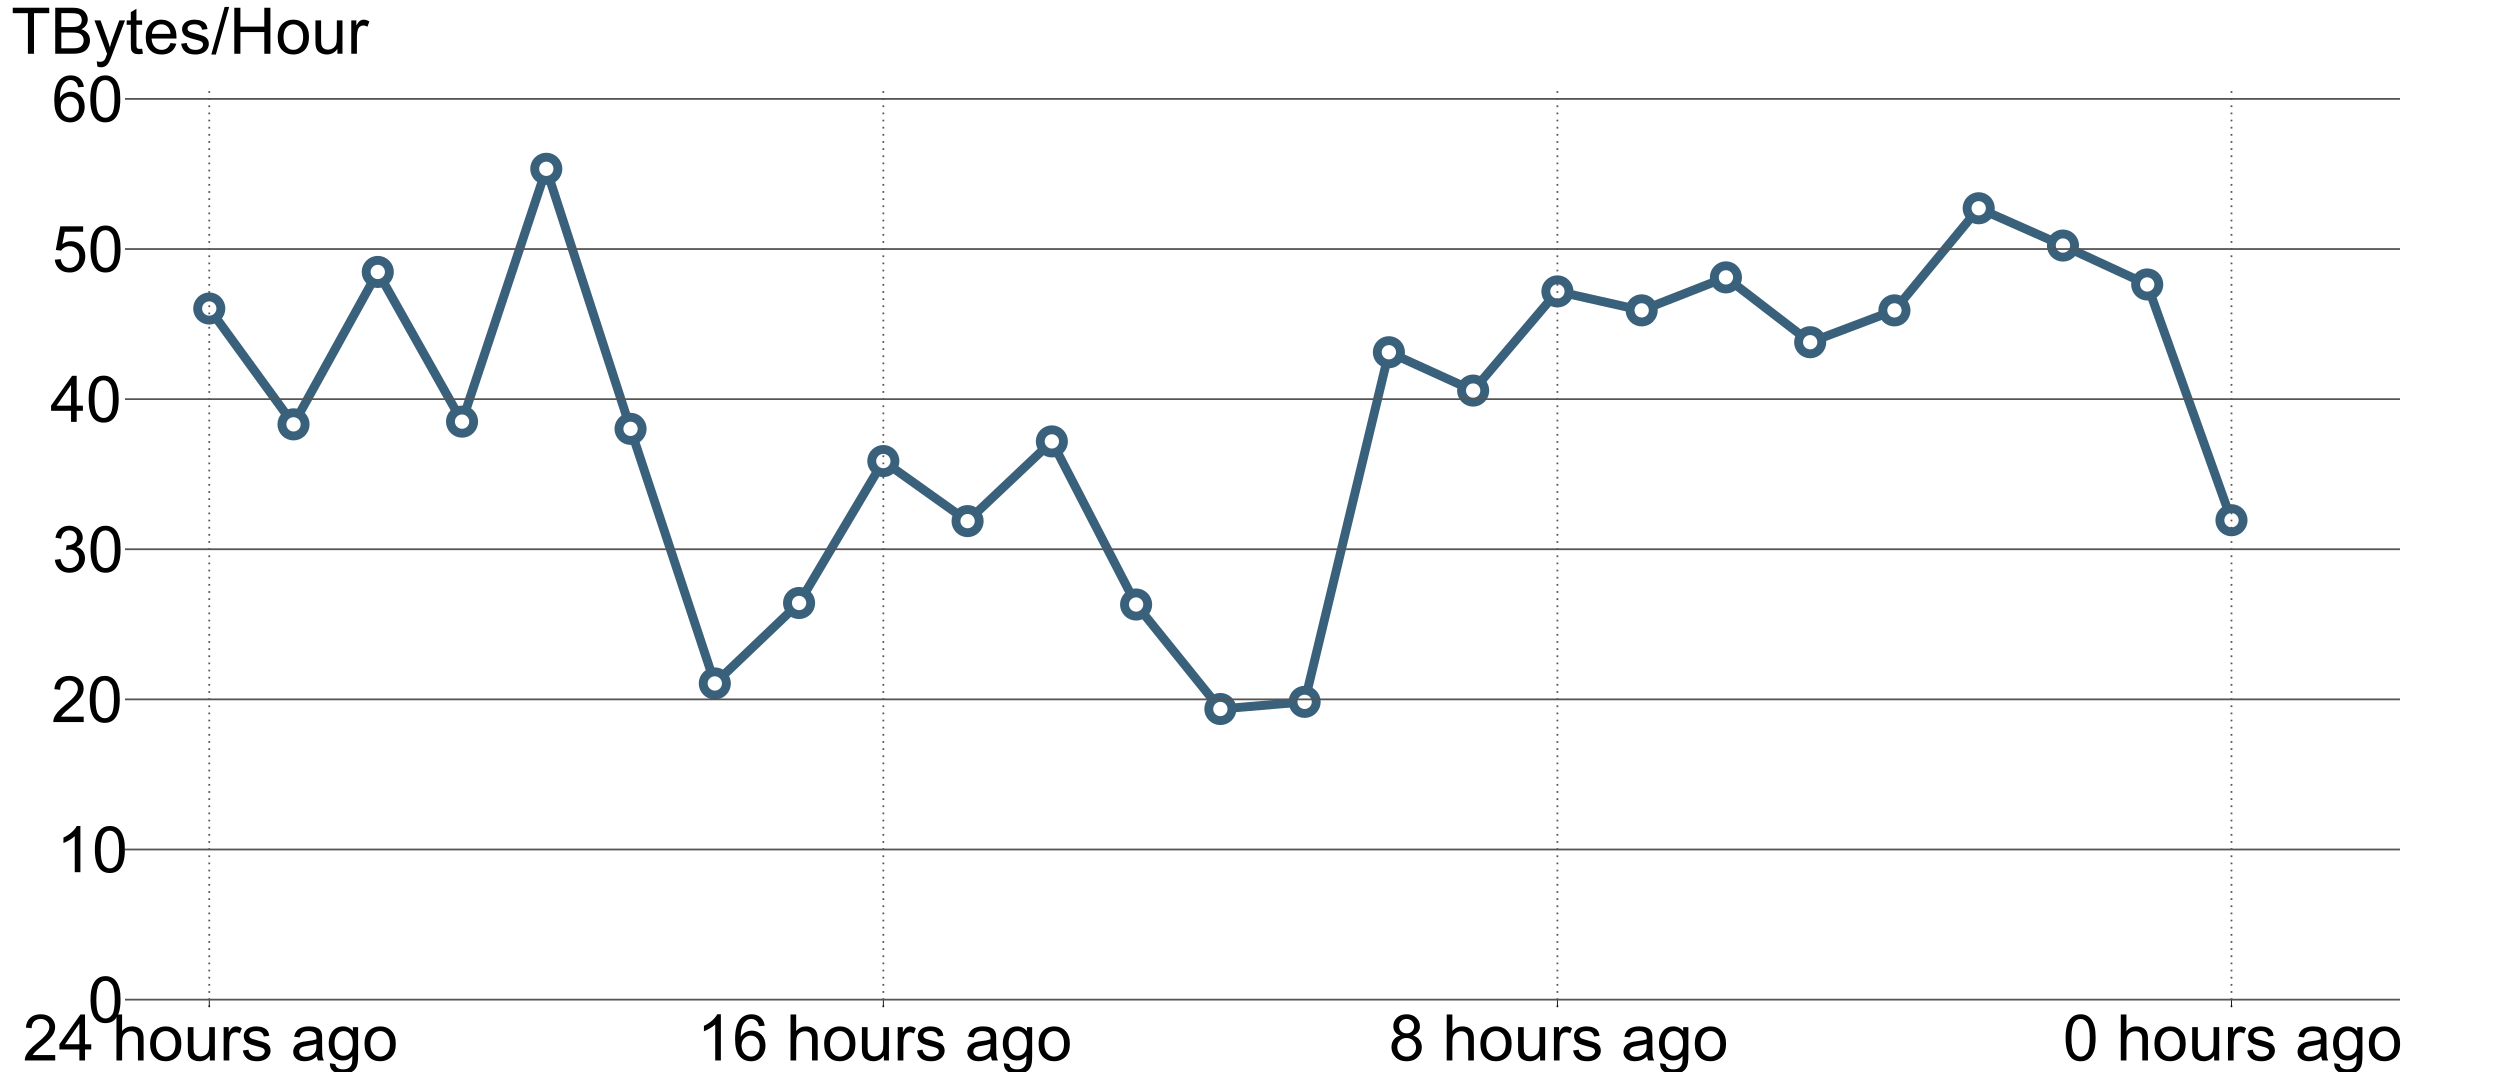
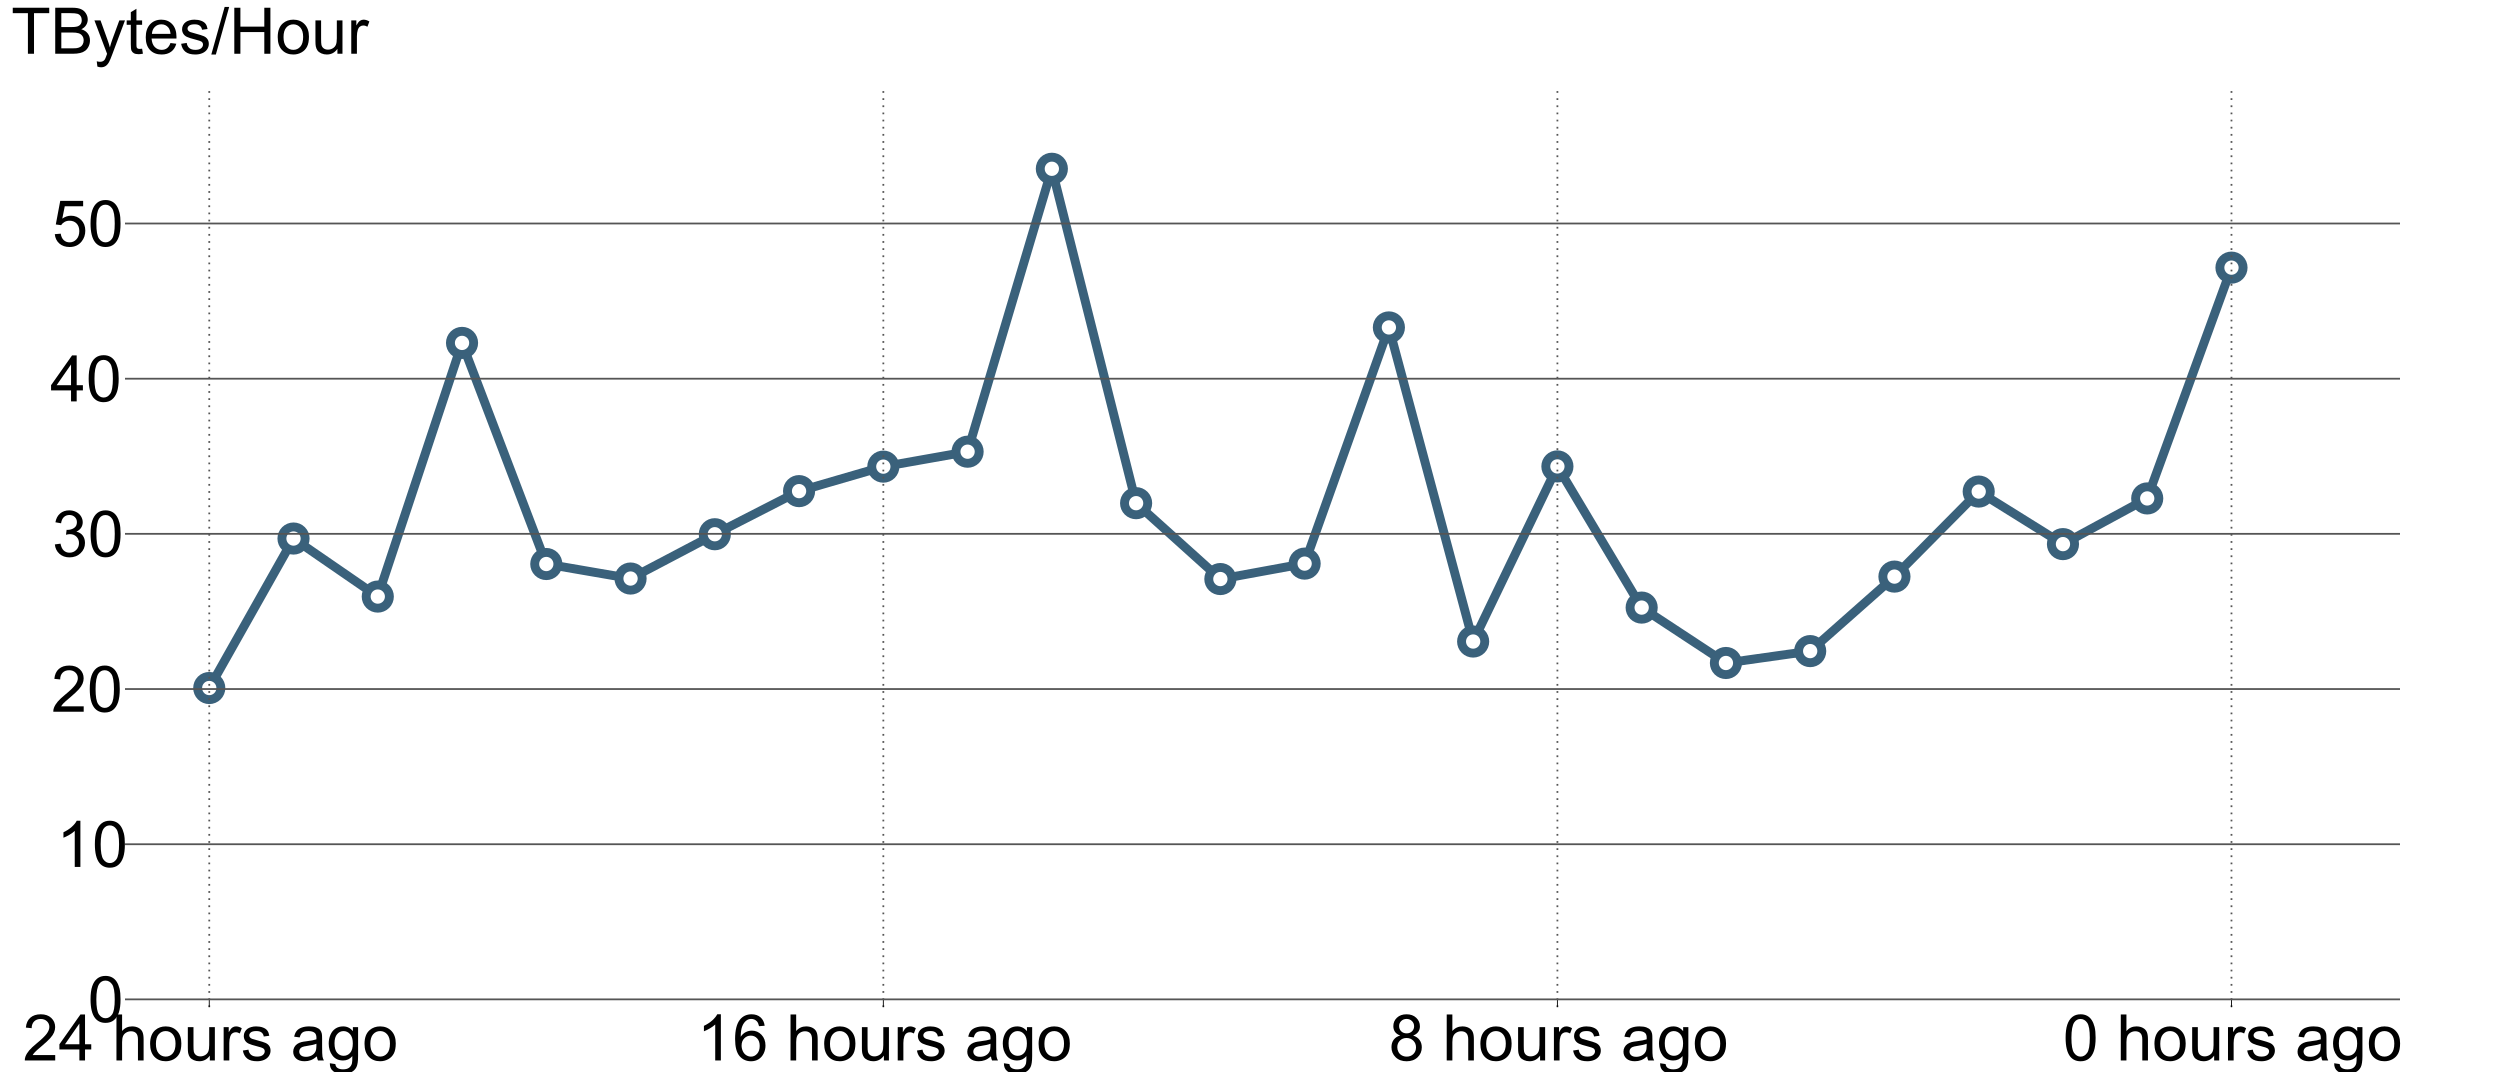
<svg xmlns="http://www.w3.org/2000/svg" xmlns:xlink="http://www.w3.org/1999/xlink" width="1400pt" height="600pt" viewBox="0 0 1400 600" version="1.1" id="svg1">
  <g id="figure1">
    <g id="patch1">
      <path style="fill: #ffffff; stroke: #ffffff; stroke-width: 1; stroke-linejoin: round; stroke-linecap: square;  opacity: 1" d="M0 600L1400 600L1400 0 L0 0L0 600" />
    </g>
    <g id="axes1">
      <g id="line2d1">
        <defs>
          <clipPath id="pae88289662c10040f13a96717475d515">
            <rect x="70" y="48" width="1274" height="516" />
          </clipPath>
        </defs>
-         <path style="fill: none; stroke: #3a617b; stroke-width: 5; stroke-linejoin: round; stroke-linecap: square;  opacity: 1" clip-path="url(#pae88289662c10040f13a96717475d515)" d="M117.185 172.77L164.37 237.636L211.556 152.281 L258.741 236.114L305.926 94.527L353.111 240.155 L400.296 382.734L447.481 337.679L494.667 258.194 L541.852 291.823L589.037 247.191L636.222 338.527 L683.407 397.045L730.593 393.038L777.778 197.253 L824.963 218.719L872.148 163.188L919.333 173.8 L966.519 155.331L1013.704 191.639L1060.889 173.808 L1108.074 116.626L1155.259 137.51L1202.444 159.301 L1249.63 291.324" />
+         <path style="fill: none; stroke: #3a617b; stroke-width: 5; stroke-linejoin: round; stroke-linecap: square;  opacity: 1" clip-path="url(#pae88289662c10040f13a96717475d515)" d="M117.185 385.293L164.37 301.582L211.556 334.078 L258.741 192.031L305.926 315.85L353.111 323.983 L400.296 299.169L447.481 275.03L494.667 261.313 L541.852 252.953L589.037 94.514L636.222 281.778 L683.407 324.268L730.593 315.622L777.778 183.36 L824.963 359.256L872.148 261.196L919.333 340.249 L966.519 371.274L1013.704 364.616L1060.889 322.894 L1108.074 275.278L1155.259 304.702L1202.444 279.122 L1249.63 149.875" />
        <defs>
          <path id="m08ac4dbc767844c1247817e65fe09196" d="M0 6.5C1.724 6.5 3.377 5.815 4.596 4.596 C5.815 3.377 6.5 1.724 6.5 0 C6.5 -1.724 5.815 -3.377 4.596 -4.596 C3.377 -5.815 1.724 -6.5 0 -6.5 C-1.724 -6.5 -3.377 -5.815 -4.596 -4.596 C-5.815 -3.377 -6.5 -1.724 -6.5 0 C-6.5 1.724 -5.815 3.377 -4.596 4.596 C-3.377 5.815 -1.724 6.5 0 6.5z" />
        </defs>
        <g clip-path="url(#pae88289662c10040f13a96717475d515)">
-           <use style="fill: #ffffff; stroke: #3a617b; stroke-width: 5; stroke-linejoin: round; stroke-linecap: butt;  opacity: 1" xlink:href="#m08ac4dbc767844c1247817e65fe09196" x="117.185" y="172.77" />
-           <use style="fill: #ffffff; stroke: #3a617b; stroke-width: 5; stroke-linejoin: round; stroke-linecap: butt;  opacity: 1" xlink:href="#m08ac4dbc767844c1247817e65fe09196" x="164.37" y="237.636" />
-           <use style="fill: #ffffff; stroke: #3a617b; stroke-width: 5; stroke-linejoin: round; stroke-linecap: butt;  opacity: 1" xlink:href="#m08ac4dbc767844c1247817e65fe09196" x="211.556" y="152.281" />
-           <use style="fill: #ffffff; stroke: #3a617b; stroke-width: 5; stroke-linejoin: round; stroke-linecap: butt;  opacity: 1" xlink:href="#m08ac4dbc767844c1247817e65fe09196" x="258.741" y="236.114" />
-           <use style="fill: #ffffff; stroke: #3a617b; stroke-width: 5; stroke-linejoin: round; stroke-linecap: butt;  opacity: 1" xlink:href="#m08ac4dbc767844c1247817e65fe09196" x="305.926" y="94.527" />
-           <use style="fill: #ffffff; stroke: #3a617b; stroke-width: 5; stroke-linejoin: round; stroke-linecap: butt;  opacity: 1" xlink:href="#m08ac4dbc767844c1247817e65fe09196" x="353.111" y="240.155" />
-           <use style="fill: #ffffff; stroke: #3a617b; stroke-width: 5; stroke-linejoin: round; stroke-linecap: butt;  opacity: 1" xlink:href="#m08ac4dbc767844c1247817e65fe09196" x="400.296" y="382.734" />
-           <use style="fill: #ffffff; stroke: #3a617b; stroke-width: 5; stroke-linejoin: round; stroke-linecap: butt;  opacity: 1" xlink:href="#m08ac4dbc767844c1247817e65fe09196" x="447.481" y="337.679" />
-           <use style="fill: #ffffff; stroke: #3a617b; stroke-width: 5; stroke-linejoin: round; stroke-linecap: butt;  opacity: 1" xlink:href="#m08ac4dbc767844c1247817e65fe09196" x="494.667" y="258.194" />
-           <use style="fill: #ffffff; stroke: #3a617b; stroke-width: 5; stroke-linejoin: round; stroke-linecap: butt;  opacity: 1" xlink:href="#m08ac4dbc767844c1247817e65fe09196" x="541.852" y="291.823" />
-           <use style="fill: #ffffff; stroke: #3a617b; stroke-width: 5; stroke-linejoin: round; stroke-linecap: butt;  opacity: 1" xlink:href="#m08ac4dbc767844c1247817e65fe09196" x="589.037" y="247.191" />
-           <use style="fill: #ffffff; stroke: #3a617b; stroke-width: 5; stroke-linejoin: round; stroke-linecap: butt;  opacity: 1" xlink:href="#m08ac4dbc767844c1247817e65fe09196" x="636.222" y="338.527" />
-           <use style="fill: #ffffff; stroke: #3a617b; stroke-width: 5; stroke-linejoin: round; stroke-linecap: butt;  opacity: 1" xlink:href="#m08ac4dbc767844c1247817e65fe09196" x="683.407" y="397.045" />
-           <use style="fill: #ffffff; stroke: #3a617b; stroke-width: 5; stroke-linejoin: round; stroke-linecap: butt;  opacity: 1" xlink:href="#m08ac4dbc767844c1247817e65fe09196" x="730.593" y="393.038" />
-           <use style="fill: #ffffff; stroke: #3a617b; stroke-width: 5; stroke-linejoin: round; stroke-linecap: butt;  opacity: 1" xlink:href="#m08ac4dbc767844c1247817e65fe09196" x="777.778" y="197.253" />
-           <use style="fill: #ffffff; stroke: #3a617b; stroke-width: 5; stroke-linejoin: round; stroke-linecap: butt;  opacity: 1" xlink:href="#m08ac4dbc767844c1247817e65fe09196" x="824.963" y="218.719" />
-           <use style="fill: #ffffff; stroke: #3a617b; stroke-width: 5; stroke-linejoin: round; stroke-linecap: butt;  opacity: 1" xlink:href="#m08ac4dbc767844c1247817e65fe09196" x="872.148" y="163.188" />
-           <use style="fill: #ffffff; stroke: #3a617b; stroke-width: 5; stroke-linejoin: round; stroke-linecap: butt;  opacity: 1" xlink:href="#m08ac4dbc767844c1247817e65fe09196" x="919.333" y="173.8" />
-           <use style="fill: #ffffff; stroke: #3a617b; stroke-width: 5; stroke-linejoin: round; stroke-linecap: butt;  opacity: 1" xlink:href="#m08ac4dbc767844c1247817e65fe09196" x="966.519" y="155.331" />
-           <use style="fill: #ffffff; stroke: #3a617b; stroke-width: 5; stroke-linejoin: round; stroke-linecap: butt;  opacity: 1" xlink:href="#m08ac4dbc767844c1247817e65fe09196" x="1013.704" y="191.639" />
-           <use style="fill: #ffffff; stroke: #3a617b; stroke-width: 5; stroke-linejoin: round; stroke-linecap: butt;  opacity: 1" xlink:href="#m08ac4dbc767844c1247817e65fe09196" x="1060.889" y="173.808" />
-           <use style="fill: #ffffff; stroke: #3a617b; stroke-width: 5; stroke-linejoin: round; stroke-linecap: butt;  opacity: 1" xlink:href="#m08ac4dbc767844c1247817e65fe09196" x="1108.074" y="116.626" />
-           <use style="fill: #ffffff; stroke: #3a617b; stroke-width: 5; stroke-linejoin: round; stroke-linecap: butt;  opacity: 1" xlink:href="#m08ac4dbc767844c1247817e65fe09196" x="1155.259" y="137.51" />
-           <use style="fill: #ffffff; stroke: #3a617b; stroke-width: 5; stroke-linejoin: round; stroke-linecap: butt;  opacity: 1" xlink:href="#m08ac4dbc767844c1247817e65fe09196" x="1202.444" y="159.301" />
-           <use style="fill: #ffffff; stroke: #3a617b; stroke-width: 5; stroke-linejoin: round; stroke-linecap: butt;  opacity: 1" xlink:href="#m08ac4dbc767844c1247817e65fe09196" x="1249.63" y="291.324" />
+           <use style="fill: #ffffff; stroke: #3a617b; stroke-width: 5; stroke-linejoin: round; stroke-linecap: butt;  opacity: 1" xlink:href="#m08ac4dbc767844c1247817e65fe09196" x="117.185" y="385.293" />
+           <use style="fill: #ffffff; stroke: #3a617b; stroke-width: 5; stroke-linejoin: round; stroke-linecap: butt;  opacity: 1" xlink:href="#m08ac4dbc767844c1247817e65fe09196" x="164.37" y="301.582" />
+           <use style="fill: #ffffff; stroke: #3a617b; stroke-width: 5; stroke-linejoin: round; stroke-linecap: butt;  opacity: 1" xlink:href="#m08ac4dbc767844c1247817e65fe09196" x="211.556" y="334.078" />
+           <use style="fill: #ffffff; stroke: #3a617b; stroke-width: 5; stroke-linejoin: round; stroke-linecap: butt;  opacity: 1" xlink:href="#m08ac4dbc767844c1247817e65fe09196" x="258.741" y="192.031" />
+           <use style="fill: #ffffff; stroke: #3a617b; stroke-width: 5; stroke-linejoin: round; stroke-linecap: butt;  opacity: 1" xlink:href="#m08ac4dbc767844c1247817e65fe09196" x="305.926" y="315.85" />
+           <use style="fill: #ffffff; stroke: #3a617b; stroke-width: 5; stroke-linejoin: round; stroke-linecap: butt;  opacity: 1" xlink:href="#m08ac4dbc767844c1247817e65fe09196" x="353.111" y="323.983" />
+           <use style="fill: #ffffff; stroke: #3a617b; stroke-width: 5; stroke-linejoin: round; stroke-linecap: butt;  opacity: 1" xlink:href="#m08ac4dbc767844c1247817e65fe09196" x="400.296" y="299.169" />
+           <use style="fill: #ffffff; stroke: #3a617b; stroke-width: 5; stroke-linejoin: round; stroke-linecap: butt;  opacity: 1" xlink:href="#m08ac4dbc767844c1247817e65fe09196" x="447.481" y="275.03" />
+           <use style="fill: #ffffff; stroke: #3a617b; stroke-width: 5; stroke-linejoin: round; stroke-linecap: butt;  opacity: 1" xlink:href="#m08ac4dbc767844c1247817e65fe09196" x="494.667" y="261.313" />
+           <use style="fill: #ffffff; stroke: #3a617b; stroke-width: 5; stroke-linejoin: round; stroke-linecap: butt;  opacity: 1" xlink:href="#m08ac4dbc767844c1247817e65fe09196" x="541.852" y="252.953" />
+           <use style="fill: #ffffff; stroke: #3a617b; stroke-width: 5; stroke-linejoin: round; stroke-linecap: butt;  opacity: 1" xlink:href="#m08ac4dbc767844c1247817e65fe09196" x="589.037" y="94.514" />
+           <use style="fill: #ffffff; stroke: #3a617b; stroke-width: 5; stroke-linejoin: round; stroke-linecap: butt;  opacity: 1" xlink:href="#m08ac4dbc767844c1247817e65fe09196" x="636.222" y="281.778" />
+           <use style="fill: #ffffff; stroke: #3a617b; stroke-width: 5; stroke-linejoin: round; stroke-linecap: butt;  opacity: 1" xlink:href="#m08ac4dbc767844c1247817e65fe09196" x="683.407" y="324.268" />
+           <use style="fill: #ffffff; stroke: #3a617b; stroke-width: 5; stroke-linejoin: round; stroke-linecap: butt;  opacity: 1" xlink:href="#m08ac4dbc767844c1247817e65fe09196" x="730.593" y="315.622" />
+           <use style="fill: #ffffff; stroke: #3a617b; stroke-width: 5; stroke-linejoin: round; stroke-linecap: butt;  opacity: 1" xlink:href="#m08ac4dbc767844c1247817e65fe09196" x="777.778" y="183.36" />
+           <use style="fill: #ffffff; stroke: #3a617b; stroke-width: 5; stroke-linejoin: round; stroke-linecap: butt;  opacity: 1" xlink:href="#m08ac4dbc767844c1247817e65fe09196" x="824.963" y="359.256" />
+           <use style="fill: #ffffff; stroke: #3a617b; stroke-width: 5; stroke-linejoin: round; stroke-linecap: butt;  opacity: 1" xlink:href="#m08ac4dbc767844c1247817e65fe09196" x="872.148" y="261.196" />
+           <use style="fill: #ffffff; stroke: #3a617b; stroke-width: 5; stroke-linejoin: round; stroke-linecap: butt;  opacity: 1" xlink:href="#m08ac4dbc767844c1247817e65fe09196" x="919.333" y="340.249" />
+           <use style="fill: #ffffff; stroke: #3a617b; stroke-width: 5; stroke-linejoin: round; stroke-linecap: butt;  opacity: 1" xlink:href="#m08ac4dbc767844c1247817e65fe09196" x="966.519" y="371.274" />
+           <use style="fill: #ffffff; stroke: #3a617b; stroke-width: 5; stroke-linejoin: round; stroke-linecap: butt;  opacity: 1" xlink:href="#m08ac4dbc767844c1247817e65fe09196" x="1013.704" y="364.616" />
+           <use style="fill: #ffffff; stroke: #3a617b; stroke-width: 5; stroke-linejoin: round; stroke-linecap: butt;  opacity: 1" xlink:href="#m08ac4dbc767844c1247817e65fe09196" x="1060.889" y="322.894" />
+           <use style="fill: #ffffff; stroke: #3a617b; stroke-width: 5; stroke-linejoin: round; stroke-linecap: butt;  opacity: 1" xlink:href="#m08ac4dbc767844c1247817e65fe09196" x="1108.074" y="275.278" />
+           <use style="fill: #ffffff; stroke: #3a617b; stroke-width: 5; stroke-linejoin: round; stroke-linecap: butt;  opacity: 1" xlink:href="#m08ac4dbc767844c1247817e65fe09196" x="1155.259" y="304.702" />
+           <use style="fill: #ffffff; stroke: #3a617b; stroke-width: 5; stroke-linejoin: round; stroke-linecap: butt;  opacity: 1" xlink:href="#m08ac4dbc767844c1247817e65fe09196" x="1202.444" y="279.122" />
+           <use style="fill: #ffffff; stroke: #3a617b; stroke-width: 5; stroke-linejoin: round; stroke-linecap: butt;  opacity: 1" xlink:href="#m08ac4dbc767844c1247817e65fe09196" x="1249.63" y="149.875" />
        </g>
      </g>
      <g id="matplotlib.axis1">
        <g id="xtick1">
          <g id="line2d2">
            <path style="fill: none; stroke: #555555; stroke-width: 1; stroke-linejoin: round; stroke-linecap: butt; stroke-dasharray: 1,3; stroke-dashoffset: 0; opacity: 1" clip-path="url(#pae88289662c10040f13a96717475d515)" d="M117.185 564L117.185 48" />
          </g>
          <g id="line2d3">
            <defs>
              <path id="m30e32995789d870ad79a2e54c91cf9c6" d="M0 0L0 -4" />
            </defs>
            <g>
              <use style="fill: none; stroke: #000000; stroke-width: 0.5; stroke-linejoin: round; stroke-linecap: butt;  opacity: 1" xlink:href="#m30e32995789d870ad79a2e54c91cf9c6" x="117.185" y="564" />
            </g>
          </g>
          <g id="text1">
            <defs>
              <path id="c_a7ec7f1581c48e6603ad54008c14207a" d="M50.344 -8.453l0 8.453l-47.312 0q-0.094 -3.172 1.016 -6.109q1.812 -4.828 5.781 -9.516q3.984 -4.688 11.516 -10.844q11.672 -9.562 15.766 -15.156q4.109 -5.594 4.109 -10.578q0 -5.219 -3.75 -8.797q-3.734 -3.594 -9.734 -3.594q-6.344 0 -10.156 3.812q-3.812 3.797 -3.859 10.531l-9.031 -0.922q0.922 -10.109 6.969 -15.406q6.062 -5.297 16.281 -5.297q10.297 0 16.297 5.719q6.016 5.703 6.016 14.156q0 4.297 -1.766 8.453q-1.75 4.141 -5.828 8.734q-4.078 4.594 -13.547 12.594q-7.922 6.641 -10.172 9.016q-2.234 2.359 -3.703 4.75z" />
              <path id="c_16502e6f65ec6361f518ececdfa42aec" d="M32.328 -0l0 -17.141l-31.062 0l0 -8.062l32.672 -46.375l7.172 0l0 46.375l9.672 0l0 8.062l-9.672 0l0 17.141zM32.328 -25.203l0 -32.266l-22.422 32.266z" />
              <path id="c_d41d8cd98f00b204e9800998ecf8427e" d="" />
              <path id="c_1ecd7401a5a4a519fba1c56f42bec99f" d="M6.594 -0l0 -71.578l8.781 0l0 25.672q6.156 -7.125 15.531 -7.125q5.766 0 10.016 2.281q4.25 2.266 6.078 6.266q1.828 4 1.828 11.625l0 32.859l-8.781 0l0 -32.859q0 -6.594 -2.859 -9.594q-2.859 -3 -8.078 -3q-3.906 0 -7.359 2.031q-3.438 2.016 -4.906 5.484q-1.469 3.469 -1.469 9.562l0 28.375z" />
              <path id="c_7b35dc0830c9a5ebd9c5012e37b3554f" d="M3.328 -25.922q0 -14.406 8 -21.344q6.688 -5.766 16.312 -5.766q10.688 0 17.469 7.016q6.797 7 6.797 19.359q0 10 -3 15.75q-3 5.734 -8.75 8.906q-5.734 3.172 -12.516 3.172q-10.891 0 -17.609 -6.984q-6.703 -6.984 -6.703 -20.109M12.359 -25.922q0 9.953 4.344 14.906q4.344 4.953 10.938 4.953q6.547 0 10.891 -4.969q4.344 -4.984 4.344 -15.188q0 -9.625 -4.375 -14.578q-4.375 -4.953 -10.859 -4.953q-6.594 0 -10.938 4.938q-4.344 4.922 -4.344 14.891" />
              <path id="c_558cebd09a7cc24c350fa94160e77b73" d="M40.578 -0l0 -7.625q-6.062 8.797 -16.453 8.797q-4.594 0 -8.578 -1.75q-3.969 -1.766 -5.906 -4.422q-1.922 -2.672 -2.703 -6.531q-0.547 -2.578 -0.547 -8.203l0 -32.125l8.797 0l0 28.766q0 6.875 0.531 9.281q0.828 3.453 3.516 5.438q2.688 1.984 6.641 1.984q3.953 0 7.422 -2.031q3.469 -2.031 4.906 -5.516q1.453 -3.5 1.453 -10.141l0 -27.781l8.781 0l0 51.859z" />
              <path id="c_0d849ef44aebdec16b8b34704b04b73f" d="M6.5 -0l0 -51.859l7.906 0l0 7.859q3.031 -5.516 5.594 -7.266q2.562 -1.766 5.641 -1.766q4.438 0 9.031 2.828l-3.031 8.156q-3.219 -1.906 -6.438 -1.906q-2.891 0 -5.188 1.734q-2.297 1.734 -3.266 4.812q-1.469 4.688 -1.469 10.25l0 27.156z" />
              <path id="c_37fe629f139bdb6cf8aa614b087f812c" d="M3.078 -15.484l8.688 -1.359q0.734 5.219 4.078 8q3.344 2.781 9.359 2.781q6.047 0 8.969 -2.453q2.938 -2.469 2.938 -5.797q0 -2.969 -2.594 -4.688q-1.797 -1.172 -8.984 -2.969q-9.656 -2.453 -13.391 -4.234q-3.734 -1.781 -5.672 -4.922q-1.922 -3.156 -1.922 -6.969q0 -3.453 1.578 -6.406q1.594 -2.969 4.328 -4.922q2.047 -1.5 5.578 -2.547q3.547 -1.062 7.609 -1.062q6.094 0 10.703 1.766q4.625 1.75 6.812 4.766q2.203 3 3.031 8.016l-8.594 1.172q-0.578 -4 -3.391 -6.234q-2.812 -2.25 -7.938 -2.25q-6.047 0 -8.641 2q-2.594 2 -2.594 4.688q0 1.703 1.078 3.078q1.078 1.406 3.375 2.344q1.312 0.484 7.766 2.234q9.328 2.5 13 4.094q3.688 1.578 5.781 4.609q2.109 3.016 2.109 7.516q0 4.391 -2.562 8.281q-2.562 3.875 -7.406 6q-4.828 2.125 -10.922 2.125q-10.109 0 -15.406 -4.203q-5.297 -4.203 -6.766 -12.453" />
              <path id="c_ddaa5e367218a470357296a7ba545dfe" d="M40.438 -6.391q-4.891 4.141 -9.406 5.859q-4.516 1.703 -9.688 1.703q-8.547 0 -13.141 -4.172q-4.594 -4.172 -4.594 -10.672q0 -3.812 1.734 -6.953q1.734 -3.156 4.547 -5.062q2.812 -1.906 6.328 -2.875q2.578 -0.688 7.812 -1.328q10.641 -1.266 15.672 -3.016q0.047 -1.812 0.047 -2.297q0 -5.375 -2.5 -7.578q-3.359 -2.969 -10 -2.969q-6.203 0 -9.156 2.172q-2.953 2.172 -4.375 7.688l-8.594 -1.172q1.172 -5.516 3.859 -8.906q2.688 -3.391 7.766 -5.219q5.078 -1.844 11.766 -1.844q6.641 0 10.781 1.562q4.156 1.562 6.109 3.938q1.953 2.359 2.734 5.984q0.438 2.234 0.438 8.094l0 11.719q0 12.266 0.562 15.516q0.562 3.234 2.234 6.219l-9.188 0q-1.359 -2.734 -1.75 -6.391M39.703 -26.031q-4.797 1.953 -14.359 3.328q-5.422 0.781 -7.672 1.766q-2.234 0.969 -3.469 2.844q-1.219 1.875 -1.219 4.172q0 3.516 2.656 5.859q2.672 2.344 7.797 2.344q5.078 0 9.031 -2.219q3.953 -2.219 5.812 -6.078q1.422 -2.984 1.422 -8.781z" />
              <path id="c_942af35282b351d80557a23c0c16bb49" d="M4.984 4.297l8.547 1.266q0.531 3.953 2.969 5.766q3.281 2.438 8.938 2.438q6.109 0 9.422 -2.438q3.328 -2.438 4.5 -6.828q0.688 -2.688 0.625 -11.281q-5.75 6.781 -14.344 6.781q-10.703 0 -16.562 -7.719q-5.859 -7.719 -5.859 -18.5q0 -7.422 2.688 -13.688q2.688 -6.281 7.781 -9.703q5.109 -3.422 12 -3.422q9.172 0 15.141 7.422l0 -6.25l8.094 0l0 44.828q0 12.109 -2.469 17.156q-2.453 5.062 -7.812 7.984q-5.344 2.938 -13.156 2.938q-9.266 0 -14.984 -4.172q-5.719 -4.172 -5.516 -12.578M12.25 -26.859q0 10.203 4.047 14.891q4.062 4.688 10.172 4.688q6.047 0 10.141 -4.656q4.109 -4.672 4.109 -14.625q0 -9.516 -4.219 -14.344q-4.219 -4.844 -10.188 -4.844q-5.859 0 -9.969 4.766q-4.094 4.75 -4.094 14.125" />
            </defs>
            <g style="fill: #000000; opacity: 1" transform="translate(12.79456,593.875)scale(0.36)">
              <use xlink:href="#c_a7ec7f1581c48e6603ad54008c14207a" />
              <use xlink:href="#c_16502e6f65ec6361f518ececdfa42aec" x="55.615" />
              <use xlink:href="#c_d41d8cd98f00b204e9800998ecf8427e" x="111.23" />
              <use xlink:href="#c_1ecd7401a5a4a519fba1c56f42bec99f" x="139.014" />
              <use xlink:href="#c_7b35dc0830c9a5ebd9c5012e37b3554f" x="194.629" />
              <use xlink:href="#c_558cebd09a7cc24c350fa94160e77b73" x="250.244" />
              <use xlink:href="#c_0d849ef44aebdec16b8b34704b04b73f" x="305.859" />
              <use xlink:href="#c_37fe629f139bdb6cf8aa614b087f812c" x="339.16" />
              <use xlink:href="#c_d41d8cd98f00b204e9800998ecf8427e" x="389.16" />
              <use xlink:href="#c_ddaa5e367218a470357296a7ba545dfe" x="416.943" />
              <use xlink:href="#c_942af35282b351d80557a23c0c16bb49" x="472.559" />
              <use xlink:href="#c_7b35dc0830c9a5ebd9c5012e37b3554f" x="528.174" />
            </g>
          </g>
        </g>
        <g id="xtick2">
          <g id="line2d4">
            <path style="fill: none; stroke: #555555; stroke-width: 1; stroke-linejoin: round; stroke-linecap: butt; stroke-dasharray: 1,3; stroke-dashoffset: 0; opacity: 1" clip-path="url(#pae88289662c10040f13a96717475d515)" d="M494.667 564L494.667 48" />
          </g>
          <g id="line2d5">
            <g>
              <use style="fill: none; stroke: #000000; stroke-width: 0.5; stroke-linejoin: round; stroke-linecap: butt;  opacity: 1" xlink:href="#m30e32995789d870ad79a2e54c91cf9c6" x="494.667" y="564" />
            </g>
          </g>
          <g id="text2">
            <defs>
              <path id="c_72c59cf671978aab4f9757f107511077" d="M37.25 -0l-8.781 0l0 -56q-3.172 3.016 -8.328 6.047q-5.156 3.031 -9.25 4.547l0 -8.5q7.375 -3.469 12.891 -8.391q5.516 -4.938 7.812 -9.578l5.656 0z" />
              <path id="c_365c0c1086255689078be262ab150854" d="M49.75 -54.047l-8.734 0.672q-1.172 -5.172 -3.312 -7.516q-3.578 -3.766 -8.797 -3.766q-4.203 0 -7.375 2.344q-4.141 3.031 -6.547 8.844q-2.391 5.812 -2.484 16.547q3.172 -4.828 7.766 -7.172q4.594 -2.344 9.625 -2.344q8.781 0 14.953 6.469q6.188 6.469 6.188 16.719q0 6.75 -2.906 12.531q-2.906 5.781 -7.984 8.859q-5.078 3.078 -11.531 3.078q-10.984 0 -17.922 -8.078q-6.922 -8.078 -6.922 -26.641q0 -20.75 7.656 -30.172q6.688 -8.203 18.016 -8.203q8.453 0 13.844 4.734q5.406 4.734 6.469 13.094M13.875 -23.188q0 4.531 1.922 8.688q1.922 4.141 5.391 6.328q3.469 2.172 7.281 2.172q5.562 0 9.562 -4.484q4.016 -4.5 4.016 -12.219q0 -7.422 -3.969 -11.688q-3.953 -4.281 -9.953 -4.281q-5.953 0 -10.109 4.281q-4.141 4.266 -4.141 11.203" />
            </defs>
            <g style="fill: #000000; opacity: 1" transform="translate(390.276,593.875)scale(0.36)">
              <use xlink:href="#c_72c59cf671978aab4f9757f107511077" />
              <use xlink:href="#c_365c0c1086255689078be262ab150854" x="55.615" />
              <use xlink:href="#c_d41d8cd98f00b204e9800998ecf8427e" x="111.23" />
              <use xlink:href="#c_1ecd7401a5a4a519fba1c56f42bec99f" x="139.014" />
              <use xlink:href="#c_7b35dc0830c9a5ebd9c5012e37b3554f" x="194.629" />
              <use xlink:href="#c_558cebd09a7cc24c350fa94160e77b73" x="250.244" />
              <use xlink:href="#c_0d849ef44aebdec16b8b34704b04b73f" x="305.859" />
              <use xlink:href="#c_37fe629f139bdb6cf8aa614b087f812c" x="339.16" />
              <use xlink:href="#c_d41d8cd98f00b204e9800998ecf8427e" x="389.16" />
              <use xlink:href="#c_ddaa5e367218a470357296a7ba545dfe" x="416.943" />
              <use xlink:href="#c_942af35282b351d80557a23c0c16bb49" x="472.559" />
              <use xlink:href="#c_7b35dc0830c9a5ebd9c5012e37b3554f" x="528.174" />
            </g>
          </g>
        </g>
        <g id="xtick3">
          <g id="line2d6">
            <path style="fill: none; stroke: #555555; stroke-width: 1; stroke-linejoin: round; stroke-linecap: butt; stroke-dasharray: 1,3; stroke-dashoffset: 0; opacity: 1" clip-path="url(#pae88289662c10040f13a96717475d515)" d="M872.148 564L872.148 48" />
          </g>
          <g id="line2d7">
            <g>
              <use style="fill: none; stroke: #000000; stroke-width: 0.5; stroke-linejoin: round; stroke-linecap: butt;  opacity: 1" xlink:href="#m30e32995789d870ad79a2e54c91cf9c6" x="872.148" y="564" />
            </g>
          </g>
          <g id="text3">
            <defs>
              <path id="c_9e21411eefed339632dc4e534c173910" d="M17.672 -38.812q-5.469 -2.016 -8.109 -5.719q-2.625 -3.719 -2.625 -8.891q0 -7.812 5.609 -13.125q5.625 -5.328 14.938 -5.328q9.375 0 15.094 5.453q5.719 5.438 5.719 13.25q0 4.984 -2.625 8.672q-2.609 3.672 -7.922 5.688q6.594 2.141 10.031 6.938q3.438 4.781 3.438 11.422q0 9.172 -6.5 15.422q-6.484 6.25 -17.078 6.25q-10.594 0 -17.094 -6.266q-6.5 -6.281 -6.5 -15.656q0 -6.984 3.547 -11.688q3.547 -4.719 10.078 -6.422M15.922 -53.719q0 5.078 3.266 8.312q3.281 3.219 8.5 3.219q5.078 0 8.328 -3.188q3.25 -3.203 3.25 -7.844q0 -4.844 -3.359 -8.141q-3.344 -3.297 -8.312 -3.297q-5.031 0 -8.359 3.234q-3.312 3.219 -3.312 7.703M13.094 -20.656q0 3.766 1.781 7.281q1.781 3.516 5.297 5.453q3.516 1.922 7.562 1.922q6.297 0 10.391 -4.047q4.109 -4.062 4.109 -10.312q0 -6.344 -4.219 -10.5q-4.219 -4.156 -10.578 -4.156q-6.203 0 -10.281 4.109q-4.062 4.094 -4.062 10.25" />
            </defs>
            <g style="fill: #000000; opacity: 1" transform="translate(777.7653,593.875)scale(0.36)">
              <use xlink:href="#c_9e21411eefed339632dc4e534c173910" />
              <use xlink:href="#c_d41d8cd98f00b204e9800998ecf8427e" x="55.615" />
              <use xlink:href="#c_1ecd7401a5a4a519fba1c56f42bec99f" x="83.398" />
              <use xlink:href="#c_7b35dc0830c9a5ebd9c5012e37b3554f" x="139.014" />
              <use xlink:href="#c_558cebd09a7cc24c350fa94160e77b73" x="194.629" />
              <use xlink:href="#c_0d849ef44aebdec16b8b34704b04b73f" x="250.244" />
              <use xlink:href="#c_37fe629f139bdb6cf8aa614b087f812c" x="283.545" />
              <use xlink:href="#c_d41d8cd98f00b204e9800998ecf8427e" x="333.545" />
              <use xlink:href="#c_ddaa5e367218a470357296a7ba545dfe" x="361.328" />
              <use xlink:href="#c_942af35282b351d80557a23c0c16bb49" x="416.943" />
              <use xlink:href="#c_7b35dc0830c9a5ebd9c5012e37b3554f" x="472.559" />
            </g>
          </g>
        </g>
        <g id="xtick4">
          <g id="line2d8">
            <path style="fill: none; stroke: #555555; stroke-width: 1; stroke-linejoin: round; stroke-linecap: butt; stroke-dasharray: 1,3; stroke-dashoffset: 0; opacity: 1" clip-path="url(#pae88289662c10040f13a96717475d515)" d="M1249.63 564L1249.63 48" />
          </g>
          <g id="line2d9">
            <g>
              <use style="fill: none; stroke: #000000; stroke-width: 0.5; stroke-linejoin: round; stroke-linecap: butt;  opacity: 1" xlink:href="#m30e32995789d870ad79a2e54c91cf9c6" x="1249.63" y="564" />
            </g>
          </g>
          <g id="text4">
            <defs>
              <path id="c_c63e313c3da876077b62561e94932799" d="M4.156 -35.297q0 -12.703 2.609 -20.438q2.609 -7.75 7.75 -11.938q5.156 -4.203 12.969 -4.203q5.766 0 10.109 2.328q4.344 2.312 7.172 6.688q2.844 4.359 4.453 10.641q1.609 6.266 1.609 16.922q0 12.594 -2.594 20.328q-2.578 7.734 -7.734 11.969q-5.141 4.219 -13.016 4.219q-10.344 0 -16.25 -7.422q-7.078 -8.938 -7.078 -29.094M13.188 -35.297q0 17.625 4.125 23.469q4.125 5.828 10.172 5.828q6.062 0 10.188 -5.859q4.125 -5.859 4.125 -23.438q0 -17.688 -4.125 -23.484q-4.125 -5.812 -10.281 -5.812q-6.047 0 -9.672 5.125q-4.531 6.531 -4.531 24.172" />
            </defs>
            <g style="fill: #000000; opacity: 1" transform="translate(1155.247,593.875)scale(0.36)">
              <use xlink:href="#c_c63e313c3da876077b62561e94932799" />
              <use xlink:href="#c_d41d8cd98f00b204e9800998ecf8427e" x="55.615" />
              <use xlink:href="#c_1ecd7401a5a4a519fba1c56f42bec99f" x="83.398" />
              <use xlink:href="#c_7b35dc0830c9a5ebd9c5012e37b3554f" x="139.014" />
              <use xlink:href="#c_558cebd09a7cc24c350fa94160e77b73" x="194.629" />
              <use xlink:href="#c_0d849ef44aebdec16b8b34704b04b73f" x="250.244" />
              <use xlink:href="#c_37fe629f139bdb6cf8aa614b087f812c" x="283.545" />
              <use xlink:href="#c_d41d8cd98f00b204e9800998ecf8427e" x="333.545" />
              <use xlink:href="#c_ddaa5e367218a470357296a7ba545dfe" x="361.328" />
              <use xlink:href="#c_942af35282b351d80557a23c0c16bb49" x="416.943" />
              <use xlink:href="#c_7b35dc0830c9a5ebd9c5012e37b3554f" x="472.559" />
            </g>
          </g>
        </g>
      </g>
      <g id="matplotlib.axis2">
        <g id="ytick1">
          <g id="line2d10">
-             <path style="fill: none; stroke: #555555; stroke-width: 1; stroke-linejoin: round; stroke-linecap: square;  opacity: 1" clip-path="url(#pae88289662c10040f13a96717475d515)" d="M70 559.796L1344 559.796" />
+             <path style="fill: none; stroke: #555555; stroke-width: 1; stroke-linejoin: round; stroke-linecap: square;  opacity: 1" clip-path="url(#pae88289662c10040f13a96717475d515)" d="M70 559.655L1344 559.655" />
          </g>
          <g id="text5">
-             <g style="fill: #000000; opacity: 1" transform="translate(49.20312,572.5152)scale(0.36)">
+             <g style="fill: #000000; opacity: 1" transform="translate(49.20312,572.3739)scale(0.36)">
              <use xlink:href="#c_c63e313c3da876077b62561e94932799" />
            </g>
          </g>
        </g>
        <g id="ytick2">
          <g id="line2d11">
-             <path style="fill: none; stroke: #555555; stroke-width: 1; stroke-linejoin: round; stroke-linecap: square;  opacity: 1" clip-path="url(#pae88289662c10040f13a96717475d515)" d="M70 475.726L1344 475.726" />
+             <path style="fill: none; stroke: #555555; stroke-width: 1; stroke-linejoin: round; stroke-linecap: square;  opacity: 1" clip-path="url(#pae88289662c10040f13a96717475d515)" d="M70 472.757L1344 472.757" />
          </g>
          <g id="text6">
-             <g style="fill: #000000; opacity: 1" transform="translate(31.60938,488.4446)scale(0.36)">
+             <g style="fill: #000000; opacity: 1" transform="translate(31.60938,485.4762)scale(0.36)">
              <use xlink:href="#c_72c59cf671978aab4f9757f107511077" />
              <use xlink:href="#c_c63e313c3da876077b62561e94932799" x="55.615" />
            </g>
          </g>
        </g>
        <g id="ytick3">
          <g id="line2d12">
-             <path style="fill: none; stroke: #555555; stroke-width: 1; stroke-linejoin: round; stroke-linecap: square;  opacity: 1" clip-path="url(#pae88289662c10040f13a96717475d515)" d="M70 391.655L1344 391.655" />
+             <path style="fill: none; stroke: #555555; stroke-width: 1; stroke-linejoin: round; stroke-linecap: square;  opacity: 1" clip-path="url(#pae88289662c10040f13a96717475d515)" d="M70 385.86L1344 385.86" />
          </g>
          <g id="text7">
-             <g style="fill: #000000; opacity: 1" transform="translate(28.75,404.374)scale(0.36)">
+             <g style="fill: #000000; opacity: 1" transform="translate(28.75,398.5786)scale(0.36)">
              <use xlink:href="#c_a7ec7f1581c48e6603ad54008c14207a" />
              <use xlink:href="#c_c63e313c3da876077b62561e94932799" x="55.615" />
            </g>
          </g>
        </g>
        <g id="ytick4">
          <g id="line2d13">
-             <path style="fill: none; stroke: #555555; stroke-width: 1; stroke-linejoin: round; stroke-linecap: square;  opacity: 1" clip-path="url(#pae88289662c10040f13a96717475d515)" d="M70 307.585L1344 307.585" />
+             <path style="fill: none; stroke: #555555; stroke-width: 1; stroke-linejoin: round; stroke-linecap: square;  opacity: 1" clip-path="url(#pae88289662c10040f13a96717475d515)" d="M70 298.962L1344 298.962" />
          </g>
          <g id="text8">
            <defs>
              <path id="c_fda0a0109e2b7adfa5e482b9b2d320ee" d="M4.203 -18.891l8.781 -1.172q1.516 7.469 5.156 10.766q3.641 3.297 8.859 3.297q6.203 0 10.469 -4.297q4.281 -4.297 4.281 -10.656q0 -6.047 -3.953 -9.969q-3.953 -3.938 -10.062 -3.938q-2.484 0 -6.203 0.969l0.984 -7.719q0.875 0.109 1.406 0.109q5.625 0 10.109 -2.922q4.5 -2.938 4.5 -9.047q0 -4.828 -3.281 -8q-3.266 -3.188 -8.438 -3.188q-5.125 0 -8.547 3.234q-3.422 3.219 -4.391 9.656l-8.797 -1.562q1.609 -8.828 7.312 -13.688q5.719 -4.859 14.219 -4.859q5.859 0 10.781 2.516q4.938 2.516 7.547 6.859q2.625 4.344 2.625 9.234q0 4.625 -2.5 8.438q-2.484 3.812 -7.359 6.062q6.344 1.453 9.859 6.078q3.516 4.609 3.516 11.547q0 9.375 -6.844 15.891q-6.828 6.516 -17.281 6.516q-9.422 0 -15.656 -5.609q-6.219 -5.625 -7.094 -14.547" />
            </defs>
-             <g style="fill: #000000; opacity: 1" transform="translate(29.20312,320.2956)scale(0.36)">
+             <g style="fill: #000000; opacity: 1" transform="translate(29.20312,311.6732)scale(0.36)">
              <use xlink:href="#c_fda0a0109e2b7adfa5e482b9b2d320ee" />
              <use xlink:href="#c_c63e313c3da876077b62561e94932799" x="55.615" />
            </g>
          </g>
        </g>
        <g id="ytick5">
          <g id="line2d14">
-             <path style="fill: none; stroke: #555555; stroke-width: 1; stroke-linejoin: round; stroke-linecap: square;  opacity: 1" clip-path="url(#pae88289662c10040f13a96717475d515)" d="M70 223.514L1344 223.514" />
+             <path style="fill: none; stroke: #555555; stroke-width: 1; stroke-linejoin: round; stroke-linecap: square;  opacity: 1" clip-path="url(#pae88289662c10040f13a96717475d515)" d="M70 212.065L1344 212.065" />
          </g>
          <g id="text9">
-             <g style="fill: #000000; opacity: 1" transform="translate(28.14062,236.2329)scale(0.36)">
+             <g style="fill: #000000; opacity: 1" transform="translate(28.14062,224.7834)scale(0.36)">
              <use xlink:href="#c_16502e6f65ec6361f518ececdfa42aec" />
              <use xlink:href="#c_c63e313c3da876077b62561e94932799" x="55.615" />
            </g>
          </g>
        </g>
        <g id="ytick6">
          <g id="line2d15">
-             <path style="fill: none; stroke: #555555; stroke-width: 1; stroke-linejoin: round; stroke-linecap: square;  opacity: 1" clip-path="url(#pae88289662c10040f13a96717475d515)" d="M70 139.444L1344 139.444" />
+             <path style="fill: none; stroke: #555555; stroke-width: 1; stroke-linejoin: round; stroke-linecap: square;  opacity: 1" clip-path="url(#pae88289662c10040f13a96717475d515)" d="M70 125.167L1344 125.167" />
          </g>
          <g id="text10">
            <defs>
              <path id="c_75f775bc9f9a6adfab5172fd551e47e0" d="M4.156 -18.75l9.219 -0.781q1.031 6.734 4.766 10.141q3.734 3.391 9.016 3.391q6.344 0 10.734 -4.781q4.391 -4.797 4.391 -12.703q0 -7.516 -4.219 -11.859q-4.219 -4.359 -11.062 -4.359q-4.25 0 -7.672 1.938q-3.406 1.922 -5.359 5l-8.25 -1.078l6.922 -36.766l35.609 0l0 8.406l-28.578 0l-3.844 19.234q6.438 -4.5 13.516 -4.5q9.375 0 15.812 6.5q6.453 6.5 6.453 16.703q0 9.719 -5.656 16.797q-6.891 8.688 -18.797 8.688q-9.766 0 -15.953 -5.469q-6.172 -5.469 -7.047 -14.5" />
            </defs>
-             <g style="fill: #000000; opacity: 1" transform="translate(29.1875,152.1623)scale(0.36)">
+             <g style="fill: #000000; opacity: 1" transform="translate(29.1875,137.8858)scale(0.36)">
              <use xlink:href="#c_75f775bc9f9a6adfab5172fd551e47e0" />
              <use xlink:href="#c_c63e313c3da876077b62561e94932799" x="55.615" />
            </g>
          </g>
        </g>
-         <g id="ytick7">
-           <g id="line2d16">
-             <path style="fill: none; stroke: #555555; stroke-width: 1; stroke-linejoin: round; stroke-linecap: square;  opacity: 1" clip-path="url(#pae88289662c10040f13a96717475d515)" d="M70 55.373L1344 55.373" />
-           </g>
-           <g id="text11">
-             <g style="fill: #000000; opacity: 1" transform="translate(29.04688,68.09167)scale(0.36)">
-               <use xlink:href="#c_365c0c1086255689078be262ab150854" />
-               <use xlink:href="#c_c63e313c3da876077b62561e94932799" x="55.615" />
-             </g>
-           </g>
-         </g>
-       </g>
-       <g id="text12">
+       </g>
+       <g id="text11">
        <defs>
          <path id="c_a2714bbf4c498d92dd39c98d755309c1" d="M25.922 -0l0 -63.141l-23.578 0l0 -8.438l56.734 0l0 8.438l-23.672 0l0 63.141z" />
          <path id="c_1a87b4467c8f63e0067e787cd6b36e0e" d="M7.328 -0l0 -71.578l26.859 0q8.203 0 13.156 2.172q4.953 2.172 7.75 6.688q2.812 4.516 2.812 9.453q0 4.578 -2.484 8.641q-2.484 4.047 -7.516 6.531q6.484 1.906 9.969 6.5q3.5 4.594 3.5 10.844q0 5.031 -2.125 9.359q-2.125 4.312 -5.25 6.656q-3.125 2.344 -7.844 3.547q-4.703 1.188 -11.531 1.188zM16.797 -41.5l15.484 0q6.297 0 9.031 -0.828q3.609 -1.078 5.438 -3.562q1.828 -2.5 1.828 -6.266q0 -3.562 -1.703 -6.266q-1.703 -2.719 -4.891 -3.719q-3.172 -1 -10.875 -1l-14.312 0zM16.797 -8.453l17.828 0q4.578 0 6.438 -0.344q3.281 -0.578 5.469 -1.938q2.203 -1.375 3.609 -3.984q1.422 -2.609 1.422 -6.031q0 -4 -2.047 -6.953q-2.047 -2.969 -5.688 -4.156q-3.641 -1.203 -10.484 -1.203l-16.547 0z" />
          <path id="c_e05063379f1a33c50264a9baea33b87d" d="M6.203 19.969l-0.984 -8.25q2.891 0.781 5.031 0.781q2.938 0 4.688 -0.984q1.766 -0.969 2.891 -2.719q0.828 -1.328 2.688 -6.547q0.234 -0.734 0.781 -2.156l-19.688 -51.953l9.469 0l10.797 30.031q2.094 5.719 3.766 12.016q1.516 -6.062 3.609 -11.812l11.078 -30.234l8.797 0l-19.734 52.734q-3.172 8.547 -4.922 11.766q-2.344 4.359 -5.375 6.375q-3.031 2.031 -7.234 2.031q-2.531 0 -5.656 -1.078" />
          <path id="c_49875a71faaf72e623dfe75bd38d2a1b" d="M25.781 -7.859l1.266 7.766q-3.703 0.781 -6.641 0.781q-4.781 0 -7.422 -1.516q-2.625 -1.516 -3.703 -3.984q-1.078 -2.469 -1.078 -10.375l0 -29.828l-6.438 0l0 -6.844l6.438 0l0 -12.844l8.734 -5.266l0 18.109l8.844 0l0 6.844l-8.844 0l0 30.312q0 3.766 0.469 4.844q0.469 1.062 1.516 1.703q1.047 0.641 3 0.641q1.469 0 3.859 -0.344" />
          <path id="c_96d0a1ecddf0bdf50a9ef92886b6d00f" d="M42.094 -16.703l9.078 1.125q-2.141 7.953 -7.953 12.359q-5.812 4.391 -14.844 4.391q-11.375 0 -18.047 -7q-6.672 -7.016 -6.672 -19.656q0 -13.094 6.734 -20.312q6.75 -7.234 17.484 -7.234q10.406 0 17 7.078q6.594 7.078 6.594 19.922q0 0.781 -0.047 2.344l-38.672 0q0.484 8.547 4.828 13.094q4.344 4.531 10.844 4.531q4.828 0 8.25 -2.531q3.422 -2.547 5.422 -8.109M13.234 -30.906l28.953 0q-0.578 -6.547 -3.312 -9.812q-4.203 -5.078 -10.891 -5.078q-6.062 0 -10.188 4.047q-4.125 4.047 -4.562 10.844" />
          <path id="c_a1de2651640294cc71fd7ece9f6eee39" d="M0 1.219l20.75 -74.016l7.031 0l-20.703 74.016z" />
          <path id="c_1e1fa5b67a530de837491c83e91056d3" d="M8.016 -0l0 -71.578l9.469 0l0 29.391l37.203 0l0 -29.391l9.469 0l0 71.578l-9.469 0l0 -33.734l-37.203 0l0 33.734z" />
        </defs>
        <g style="fill: #000000; opacity: 1" transform="translate(6.3,30.10187)scale(0.36)">
          <use xlink:href="#c_a2714bbf4c498d92dd39c98d755309c1" />
          <use xlink:href="#c_1a87b4467c8f63e0067e787cd6b36e0e" x="61.084" />
          <use xlink:href="#c_e05063379f1a33c50264a9baea33b87d" x="127.783" />
          <use xlink:href="#c_49875a71faaf72e623dfe75bd38d2a1b" x="177.783" />
          <use xlink:href="#c_96d0a1ecddf0bdf50a9ef92886b6d00f" x="205.566" />
          <use xlink:href="#c_37fe629f139bdb6cf8aa614b087f812c" x="261.182" />
          <use xlink:href="#c_a1de2651640294cc71fd7ece9f6eee39" x="311.182" />
          <use xlink:href="#c_1e1fa5b67a530de837491c83e91056d3" x="338.965" />
          <use xlink:href="#c_7b35dc0830c9a5ebd9c5012e37b3554f" x="411.182" />
          <use xlink:href="#c_558cebd09a7cc24c350fa94160e77b73" x="466.797" />
          <use xlink:href="#c_0d849ef44aebdec16b8b34704b04b73f" x="522.412" />
        </g>
      </g>
    </g>
  </g>
</svg>
